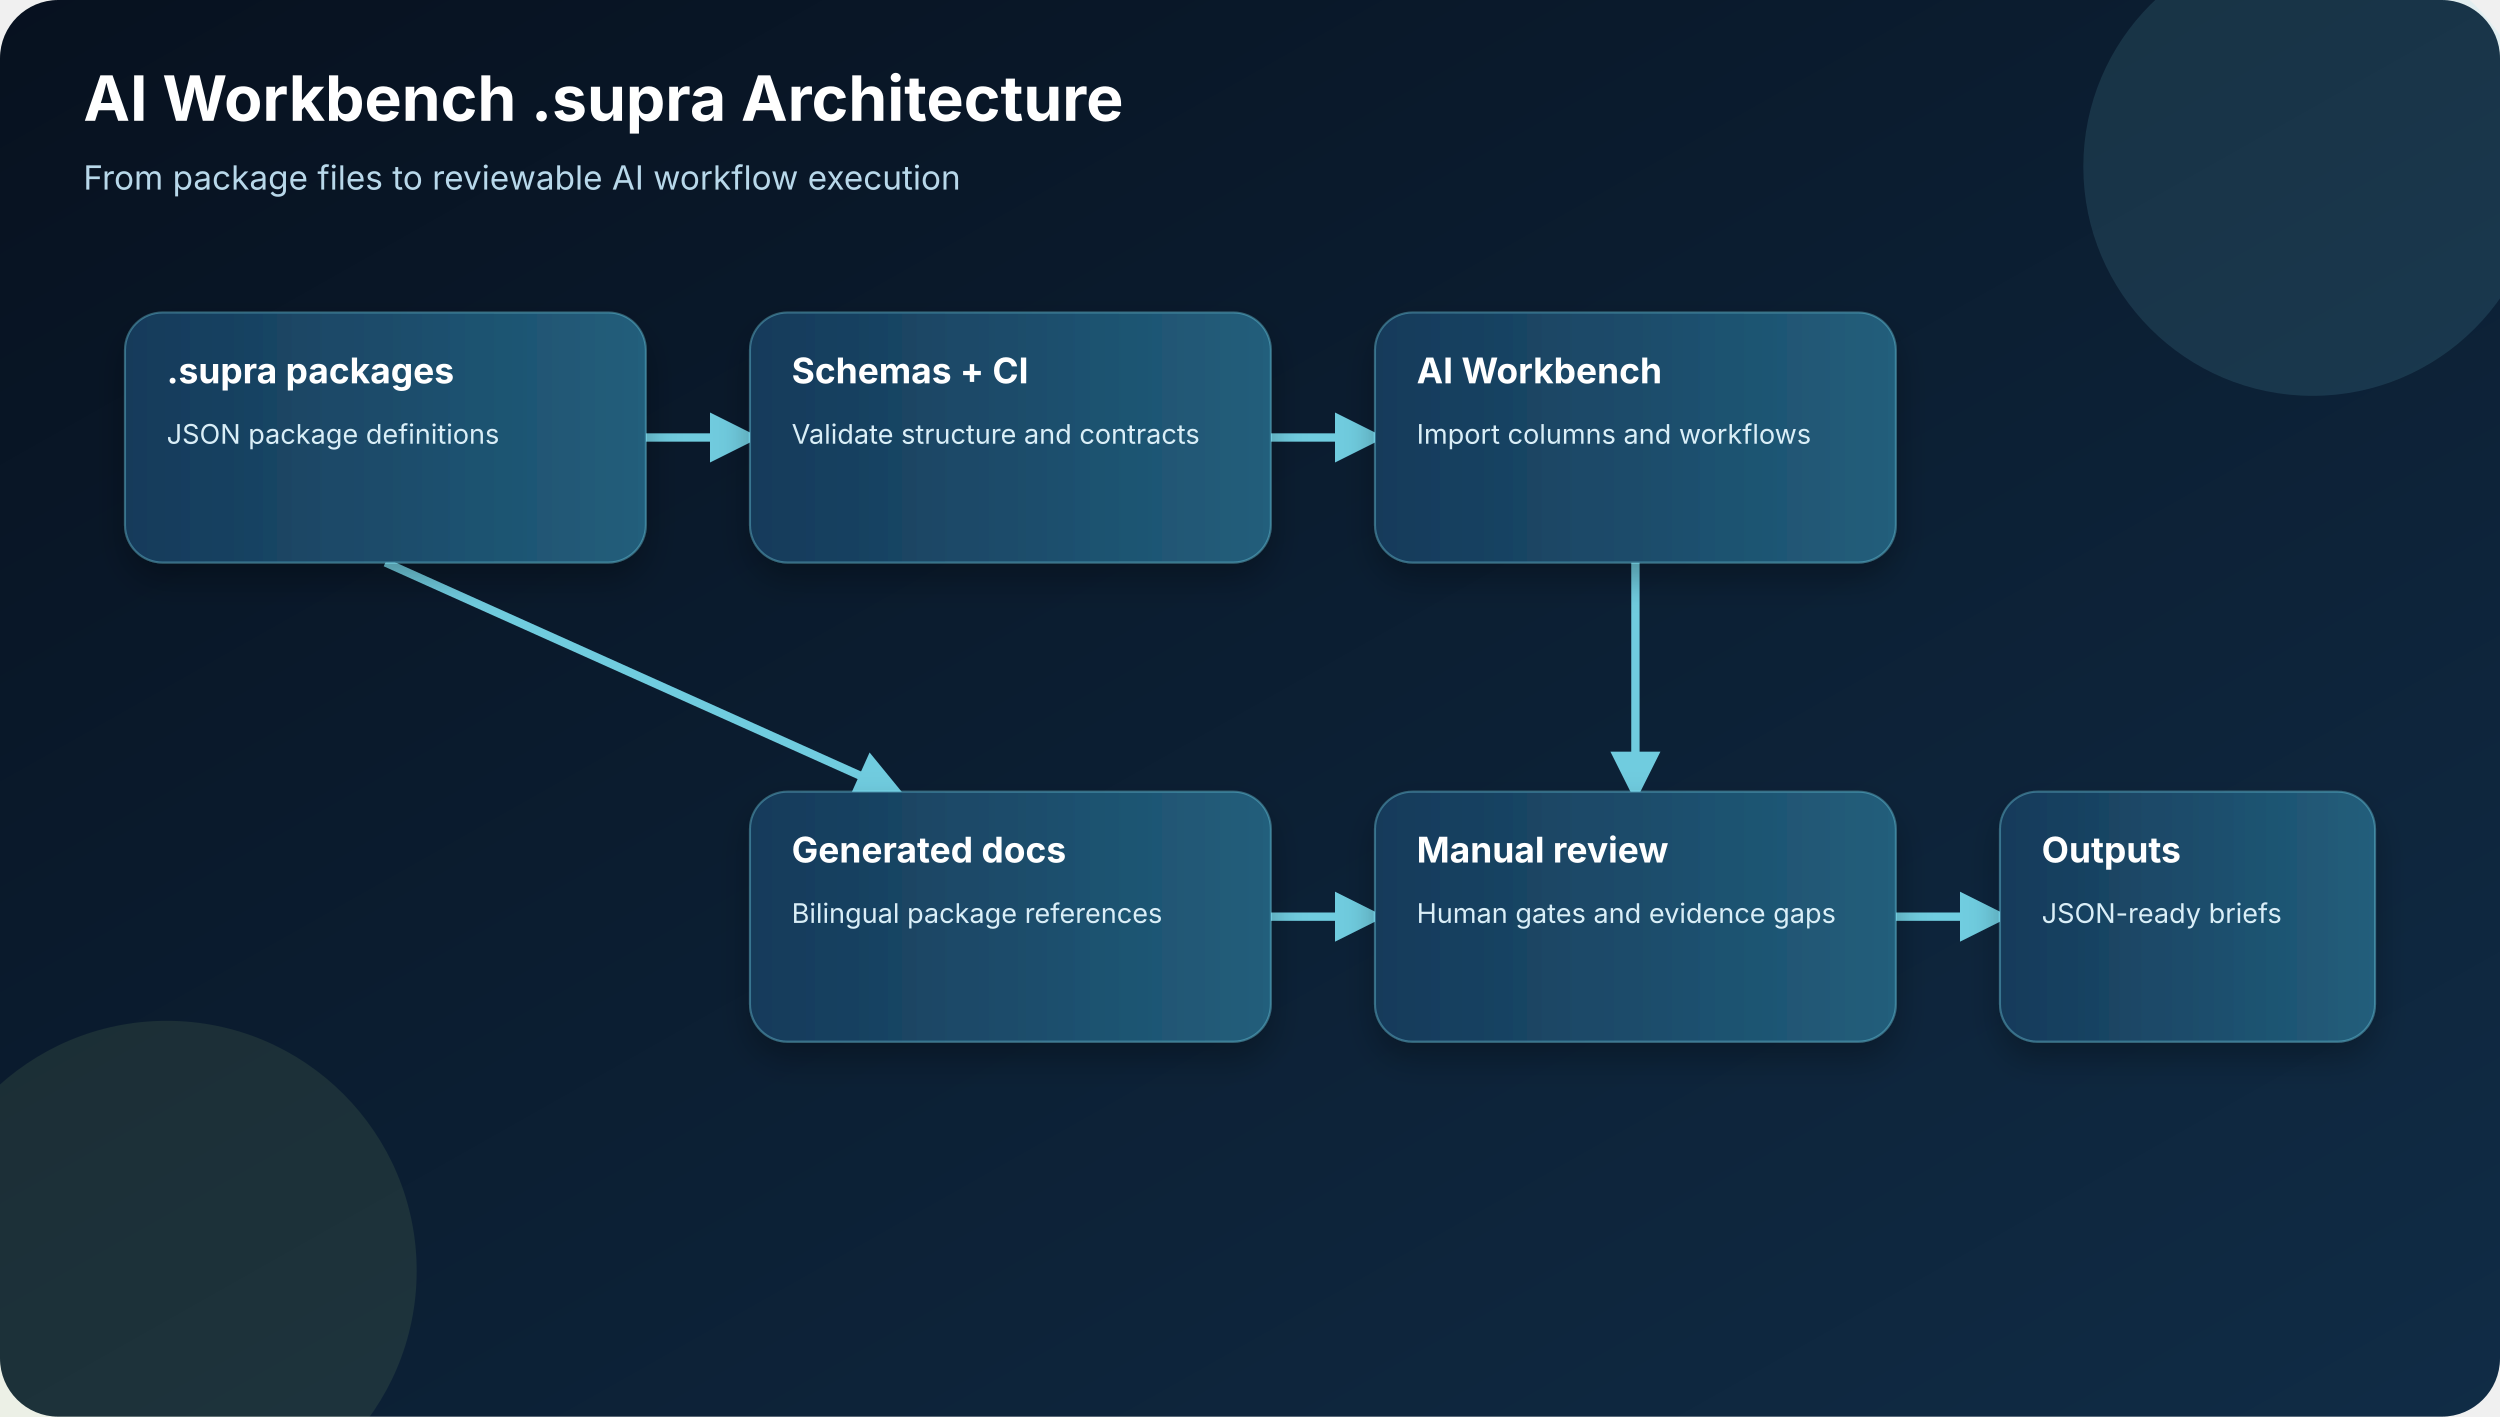
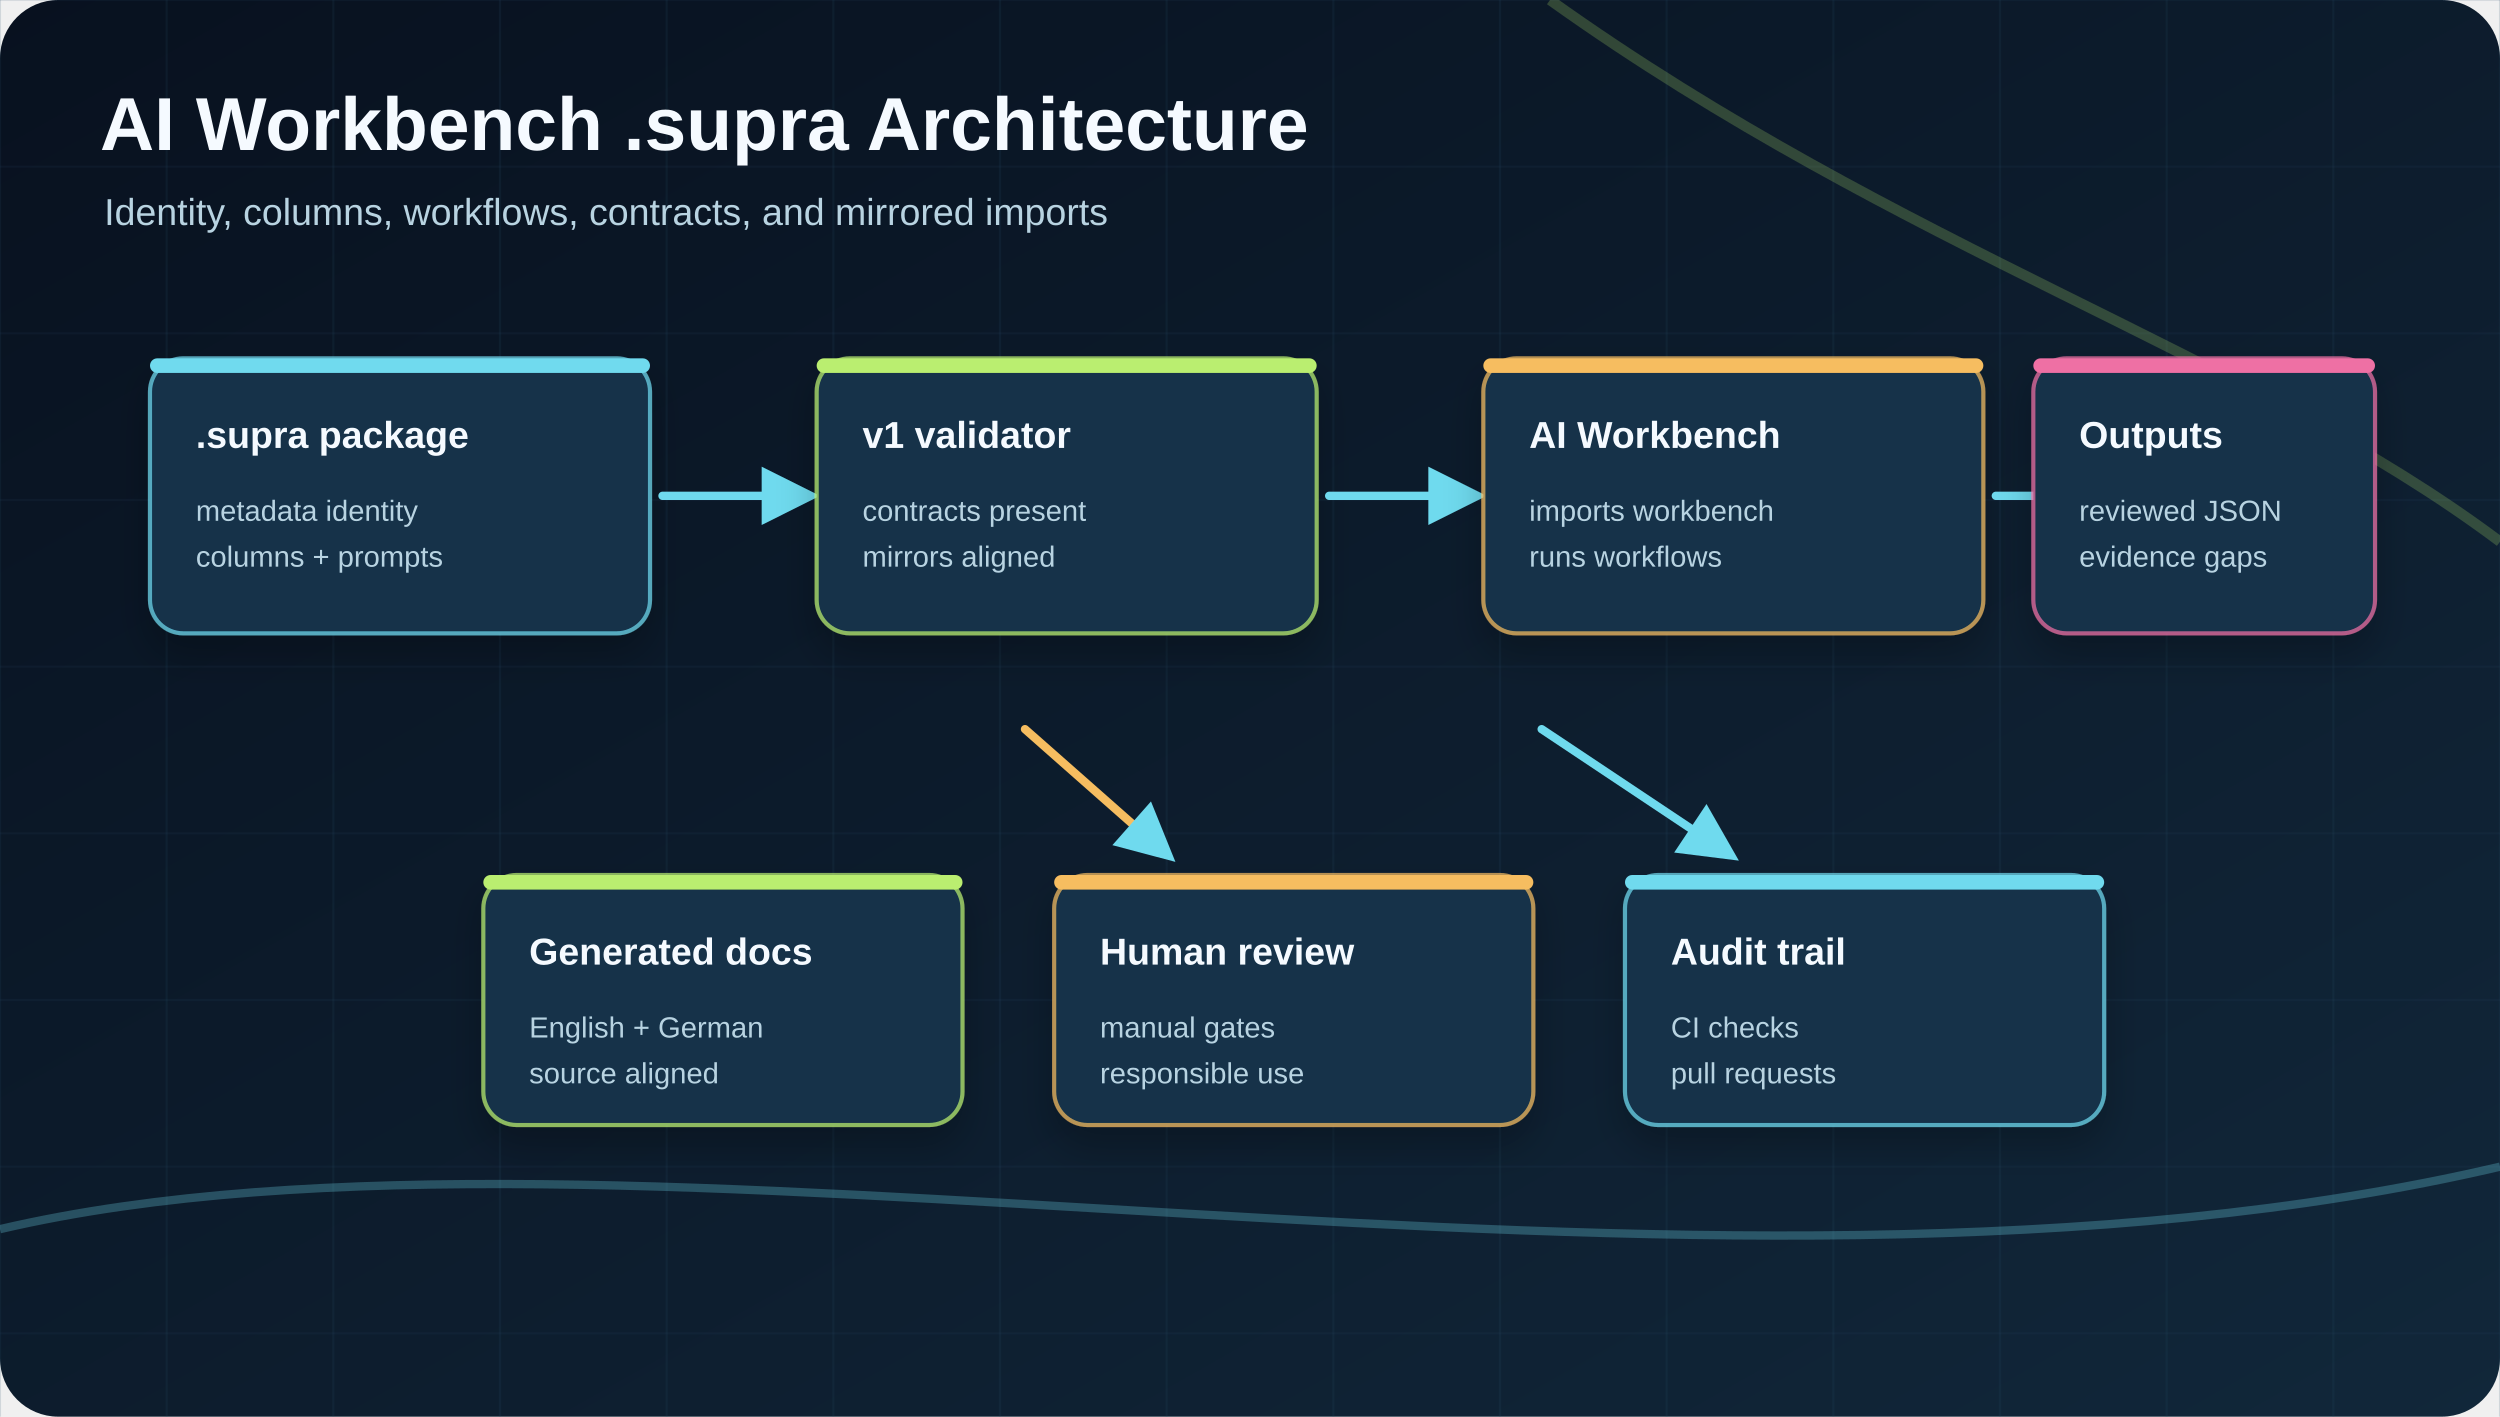
<svg xmlns="http://www.w3.org/2000/svg" width="1200" height="680" viewBox="0 0 1200 680" role="img" aria-labelledby="title desc">
  <defs>
    <linearGradient id="bg" x1="0" x2="1" y1="0" y2="1">
-       <stop offset="0%" stop-color="#07111f" />
-       <stop offset="100%" stop-color="#102c46" />
-     </linearGradient>
-     <linearGradient id="card" x1="0" x2="1">
-       <stop offset="0%" stop-color="#163a5a" />
-       <stop offset="100%" stop-color="#225e7b" />
+       <stop offset="0%" stop-color="rgb(8 17 31)" />
+       <stop offset="100%" stop-color="rgb(17 39 58)" />
    </linearGradient>
    <filter id="shadow" x="-20%" y="-20%" width="140%" height="140%">
-       <feDropShadow dx="0" dy="8" stdDeviation="8" flood-color="#000" flood-opacity="0.28" />
+       <feDropShadow dx="0" dy="10" stdDeviation="9" flood-color="#000" flood-opacity="0.24" />
    </filter>
-     <marker id="arrow" viewBox="0 0 10 10" refX="8" refY="5" markerWidth="6" markerHeight="6" orient="auto-start-reverse">
-       <path d="M 0 0 L 10 5 L 0 10 z" fill="#7bdff2" />
+     <marker id="arrow" viewBox="0 0 10 10" refX="8" refY="5" markerWidth="7" markerHeight="7" orient="auto-start-reverse">
+       <path d="M 0 0 L 10 5 L 0 10 z" fill="rgb(111 218 238)" />
    </marker>
  </defs>
  <rect width="1200" height="680" rx="28" fill="url(#bg)" />
-   <circle cx="1110" cy="80" r="110" fill="#7bdff2" opacity="0.12" />
-   <circle cx="80" cy="610" r="120" fill="#c3f584" opacity="0.09" />
-   <text x="40" y="58" fill="#ffffff" font-size="30" font-family="Inter, Arial, sans-serif" font-weight="700">AI Workbench .supra Architecture</text>
-   <text x="40" y="91" fill="#b8d8ea" font-size="16" font-family="Inter, Arial, sans-serif">From package files to reviewable AI workflow execution</text>
-   <line x1="310" y1="210" x2="360" y2="210" stroke="#7bdff2" stroke-width="4" marker-end="url(#arrow)" opacity="0.9" />
-   <line x1="610" y1="210" x2="660" y2="210" stroke="#7bdff2" stroke-width="4" marker-end="url(#arrow)" opacity="0.9" />
-   <line x1="785" y1="270" x2="785" y2="380" stroke="#7bdff2" stroke-width="4" marker-end="url(#arrow)" opacity="0.9" />
-   <line x1="610" y1="440" x2="660" y2="440" stroke="#7bdff2" stroke-width="4" marker-end="url(#arrow)" opacity="0.9" />
-   <line x1="910" y1="440" x2="960" y2="440" stroke="#7bdff2" stroke-width="4" marker-end="url(#arrow)" opacity="0.9" />
-   <line x1="185" y1="270" x2="430" y2="380" stroke="#7bdff2" stroke-width="4" marker-end="url(#arrow)" opacity="0.9" />
+   <line x1="0" y1="0" x2="0" y2="680" stroke="rgb(42 76 102 / 0.16)" stroke-width="1" />
+   <line x1="80" y1="0" x2="80" y2="680" stroke="rgb(42 76 102 / 0.16)" stroke-width="1" />
+   <line x1="160" y1="0" x2="160" y2="680" stroke="rgb(42 76 102 / 0.16)" stroke-width="1" />
+   <line x1="240" y1="0" x2="240" y2="680" stroke="rgb(42 76 102 / 0.16)" stroke-width="1" />
+   <line x1="320" y1="0" x2="320" y2="680" stroke="rgb(42 76 102 / 0.16)" stroke-width="1" />
+   <line x1="400" y1="0" x2="400" y2="680" stroke="rgb(42 76 102 / 0.16)" stroke-width="1" />
+   <line x1="480" y1="0" x2="480" y2="680" stroke="rgb(42 76 102 / 0.16)" stroke-width="1" />
+   <line x1="560" y1="0" x2="560" y2="680" stroke="rgb(42 76 102 / 0.16)" stroke-width="1" />
+   <line x1="640" y1="0" x2="640" y2="680" stroke="rgb(42 76 102 / 0.16)" stroke-width="1" />
+   <line x1="720" y1="0" x2="720" y2="680" stroke="rgb(42 76 102 / 0.16)" stroke-width="1" />
+   <line x1="800" y1="0" x2="800" y2="680" stroke="rgb(42 76 102 / 0.16)" stroke-width="1" />
+   <line x1="880" y1="0" x2="880" y2="680" stroke="rgb(42 76 102 / 0.16)" stroke-width="1" />
+   <line x1="960" y1="0" x2="960" y2="680" stroke="rgb(42 76 102 / 0.16)" stroke-width="1" />
+   <line x1="1040" y1="0" x2="1040" y2="680" stroke="rgb(42 76 102 / 0.16)" stroke-width="1" />
+   <line x1="1120" y1="0" x2="1120" y2="680" stroke="rgb(42 76 102 / 0.16)" stroke-width="1" />
+   <line x1="1200" y1="0" x2="1200" y2="680" stroke="rgb(42 76 102 / 0.16)" stroke-width="1" />
+   <line x1="0" y1="0" x2="1200" y2="0" stroke="rgb(42 76 102 / 0.13)" stroke-width="1" />
+   <line x1="0" y1="80" x2="1200" y2="80" stroke="rgb(42 76 102 / 0.13)" stroke-width="1" />
+   <line x1="0" y1="160" x2="1200" y2="160" stroke="rgb(42 76 102 / 0.13)" stroke-width="1" />
+   <line x1="0" y1="240" x2="1200" y2="240" stroke="rgb(42 76 102 / 0.13)" stroke-width="1" />
+   <line x1="0" y1="320" x2="1200" y2="320" stroke="rgb(42 76 102 / 0.13)" stroke-width="1" />
+   <line x1="0" y1="400" x2="1200" y2="400" stroke="rgb(42 76 102 / 0.13)" stroke-width="1" />
+   <line x1="0" y1="480" x2="1200" y2="480" stroke="rgb(42 76 102 / 0.13)" stroke-width="1" />
+   <line x1="0" y1="560" x2="1200" y2="560" stroke="rgb(42 76 102 / 0.13)" stroke-width="1" />
+   <line x1="0" y1="640" x2="1200" y2="640" stroke="rgb(42 76 102 / 0.13)" stroke-width="1" />
+   <path d="M 0 590 C 300 520, 816 650, 1200 560" fill="none" stroke="rgb(111 218 238 / 0.28)" stroke-width="4" />
+   <path d="M 744 0 C 912 120, 1080 170, 1200 260" fill="none" stroke="rgb(186 238 111 / 0.22)" stroke-width="5" />
+   <text x="48" y="72" fill="rgb(245 250 255)" font-size="36" font-family="Arial, Helvetica, sans-serif" font-weight="700">AI Workbench .supra Architecture</text>
+   <text x="50" y="108" fill="rgb(184 211 225)" font-size="18" font-family="Arial, Helvetica, sans-serif" font-weight="400">Identity, columns, workflows, contracts, and mirrored imports</text>
  <g filter="url(#shadow)">
-     <rect x="60" y="150" width="250" height="120" rx="18" fill="url(#card)" stroke="#7bdff2" stroke-opacity="0.35" />
-     <text x="80" y="184" fill="#ffffff" font-size="17" font-family="Inter, Arial, sans-serif" font-weight="700">.supra packages</text>
-     <text x="80" y="213" fill="#d9eef7" font-size="13" font-family="Inter, Arial, sans-serif">JSON package definitions</text>
+     <rect x="72" y="172" width="240" height="132" rx="16" fill="rgb(18 48 72)" stroke="rgb(111 218 238 / 0.72)" stroke-width="2" />
+     <rect x="72" y="172" width="240" height="7" rx="3.5" fill="rgb(111 218 238)" />
+     <text x="94" y="215" fill="rgb(245 250 255)" font-size="18" font-family="Arial, Helvetica, sans-serif" font-weight="700">.supra package</text>
+     <text x="94" y="250" fill="rgb(184 211 225)" font-size="14" font-family="Arial, Helvetica, sans-serif" font-weight="400">metadata identity</text>
+     <text x="94" y="272" fill="rgb(184 211 225)" font-size="14" font-family="Arial, Helvetica, sans-serif" font-weight="400">columns + prompts</text>
+   </g>
+   <line x1="318" y1="238" x2="388" y2="238" stroke="rgb(111 218 238)" stroke-width="4" stroke-linecap="round" marker-end="url(#arrow)" />
+   <g filter="url(#shadow)">
+     <rect x="392" y="172" width="240" height="132" rx="16" fill="rgb(18 48 72)" stroke="rgb(186 238 111 / 0.72)" stroke-width="2" />
+     <rect x="392" y="172" width="240" height="7" rx="3.5" fill="rgb(186 238 111)" />
+     <text x="414" y="215" fill="rgb(245 250 255)" font-size="18" font-family="Arial, Helvetica, sans-serif" font-weight="700">v1 validator</text>
+     <text x="414" y="250" fill="rgb(184 211 225)" font-size="14" font-family="Arial, Helvetica, sans-serif" font-weight="400">contracts present</text>
+     <text x="414" y="272" fill="rgb(184 211 225)" font-size="14" font-family="Arial, Helvetica, sans-serif" font-weight="400">mirrors aligned</text>
+   </g>
+   <line x1="638" y1="238" x2="708" y2="238" stroke="rgb(111 218 238)" stroke-width="4" stroke-linecap="round" marker-end="url(#arrow)" />
+   <g filter="url(#shadow)">
+     <rect x="712" y="172" width="240" height="132" rx="16" fill="rgb(18 48 72)" stroke="rgb(246 189 96 / 0.72)" stroke-width="2" />
+     <rect x="712" y="172" width="240" height="7" rx="3.5" fill="rgb(246 189 96)" />
+     <text x="734" y="215" fill="rgb(245 250 255)" font-size="18" font-family="Arial, Helvetica, sans-serif" font-weight="700">AI Workbench</text>
+     <text x="734" y="250" fill="rgb(184 211 225)" font-size="14" font-family="Arial, Helvetica, sans-serif" font-weight="400">imports workbench</text>
+     <text x="734" y="272" fill="rgb(184 211 225)" font-size="14" font-family="Arial, Helvetica, sans-serif" font-weight="400">runs workflows</text>
+   </g>
+   <line x1="958" y1="238" x2="1040" y2="238" stroke="rgb(111 218 238)" stroke-width="4" stroke-linecap="round" marker-end="url(#arrow)" />
+   <g filter="url(#shadow)">
+     <rect x="976" y="172" width="164" height="132" rx="16" fill="rgb(18 48 72)" stroke="rgb(238 111 164 / 0.72)" stroke-width="2" />
+     <rect x="976" y="172" width="164" height="7" rx="3.5" fill="rgb(238 111 164)" />
+     <text x="998" y="215" fill="rgb(245 250 255)" font-size="18" font-family="Arial, Helvetica, sans-serif" font-weight="700">Outputs</text>
+     <text x="998" y="250" fill="rgb(184 211 225)" font-size="14" font-family="Arial, Helvetica, sans-serif" font-weight="400">reviewed JSON</text>
+     <text x="998" y="272" fill="rgb(184 211 225)" font-size="14" font-family="Arial, Helvetica, sans-serif" font-weight="400">evidence gaps</text>
  </g>
  <g filter="url(#shadow)">
-     <rect x="360" y="150" width="250" height="120" rx="18" fill="url(#card)" stroke="#7bdff2" stroke-opacity="0.35" />
-     <text x="380" y="184" fill="#ffffff" font-size="17" font-family="Inter, Arial, sans-serif" font-weight="700">Schemas + CI</text>
-     <text x="380" y="213" fill="#d9eef7" font-size="13" font-family="Inter, Arial, sans-serif">Validate structure and contracts</text>
+     <rect x="232" y="420" width="230" height="120" rx="16" fill="rgb(18 48 72)" stroke="rgb(186 238 111 / 0.72)" stroke-width="2" />
+     <rect x="232" y="420" width="230" height="7" rx="3.5" fill="rgb(186 238 111)" />
+     <text x="254" y="463" fill="rgb(245 250 255)" font-size="18" font-family="Arial, Helvetica, sans-serif" font-weight="700">Generated docs</text>
+     <text x="254" y="498" fill="rgb(184 211 225)" font-size="14" font-family="Arial, Helvetica, sans-serif" font-weight="400">English + German</text>
+     <text x="254" y="520" fill="rgb(184 211 225)" font-size="14" font-family="Arial, Helvetica, sans-serif" font-weight="400">source aligned</text>
  </g>
  <g filter="url(#shadow)">
-     <rect x="660" y="150" width="250" height="120" rx="18" fill="url(#card)" stroke="#7bdff2" stroke-opacity="0.35" />
-     <text x="680" y="184" fill="#ffffff" font-size="17" font-family="Inter, Arial, sans-serif" font-weight="700">AI Workbench</text>
-     <text x="680" y="213" fill="#d9eef7" font-size="13" font-family="Inter, Arial, sans-serif">Import columns and workflows</text>
+     <rect x="506" y="420" width="230" height="120" rx="16" fill="rgb(18 48 72)" stroke="rgb(246 189 96 / 0.72)" stroke-width="2" />
+     <rect x="506" y="420" width="230" height="7" rx="3.5" fill="rgb(246 189 96)" />
+     <text x="528" y="463" fill="rgb(245 250 255)" font-size="18" font-family="Arial, Helvetica, sans-serif" font-weight="700">Human review</text>
+     <text x="528" y="498" fill="rgb(184 211 225)" font-size="14" font-family="Arial, Helvetica, sans-serif" font-weight="400">manual gates</text>
+     <text x="528" y="520" fill="rgb(184 211 225)" font-size="14" font-family="Arial, Helvetica, sans-serif" font-weight="400">responsible use</text>
  </g>
  <g filter="url(#shadow)">
-     <rect x="360" y="380" width="250" height="120" rx="18" fill="url(#card)" stroke="#7bdff2" stroke-opacity="0.35" />
-     <text x="380" y="414" fill="#ffffff" font-size="17" font-family="Inter, Arial, sans-serif" font-weight="700">Generated docs</text>
-     <text x="380" y="443" fill="#d9eef7" font-size="13" font-family="Inter, Arial, sans-serif">Bilingual package references</text>
+     <rect x="780" y="420" width="230" height="120" rx="16" fill="rgb(18 48 72)" stroke="rgb(111 218 238 / 0.72)" stroke-width="2" />
+     <rect x="780" y="420" width="230" height="7" rx="3.5" fill="rgb(111 218 238)" />
+     <text x="802" y="463" fill="rgb(245 250 255)" font-size="18" font-family="Arial, Helvetica, sans-serif" font-weight="700">Audit trail</text>
+     <text x="802" y="498" fill="rgb(184 211 225)" font-size="14" font-family="Arial, Helvetica, sans-serif" font-weight="400">CI checks</text>
+     <text x="802" y="520" fill="rgb(184 211 225)" font-size="14" font-family="Arial, Helvetica, sans-serif" font-weight="400">pull requests</text>
  </g>
-   <g filter="url(#shadow)">
-     <rect x="660" y="380" width="250" height="120" rx="18" fill="url(#card)" stroke="#7bdff2" stroke-opacity="0.35" />
-     <text x="680" y="414" fill="#ffffff" font-size="17" font-family="Inter, Arial, sans-serif" font-weight="700">Manual review</text>
-     <text x="680" y="443" fill="#d9eef7" font-size="13" font-family="Inter, Arial, sans-serif">Human gates and evidence gaps</text>
-   </g>
-   <g filter="url(#shadow)">
-     <rect x="960" y="380" width="180" height="120" rx="18" fill="url(#card)" stroke="#7bdff2" stroke-opacity="0.35" />
-     <text x="980" y="414" fill="#ffffff" font-size="17" font-family="Inter, Arial, sans-serif" font-weight="700">Outputs</text>
-     <text x="980" y="443" fill="#d9eef7" font-size="13" font-family="Inter, Arial, sans-serif">JSON-ready briefs</text>
-   </g>
+   <line x1="492" y1="350" x2="560" y2="410" stroke="rgb(246 189 96)" stroke-width="4" stroke-linecap="round" marker-end="url(#arrow)" />
+   <line x1="740" y1="350" x2="830" y2="410" stroke="rgb(111 218 238)" stroke-width="4" stroke-linecap="round" marker-end="url(#arrow)" />
</svg>
